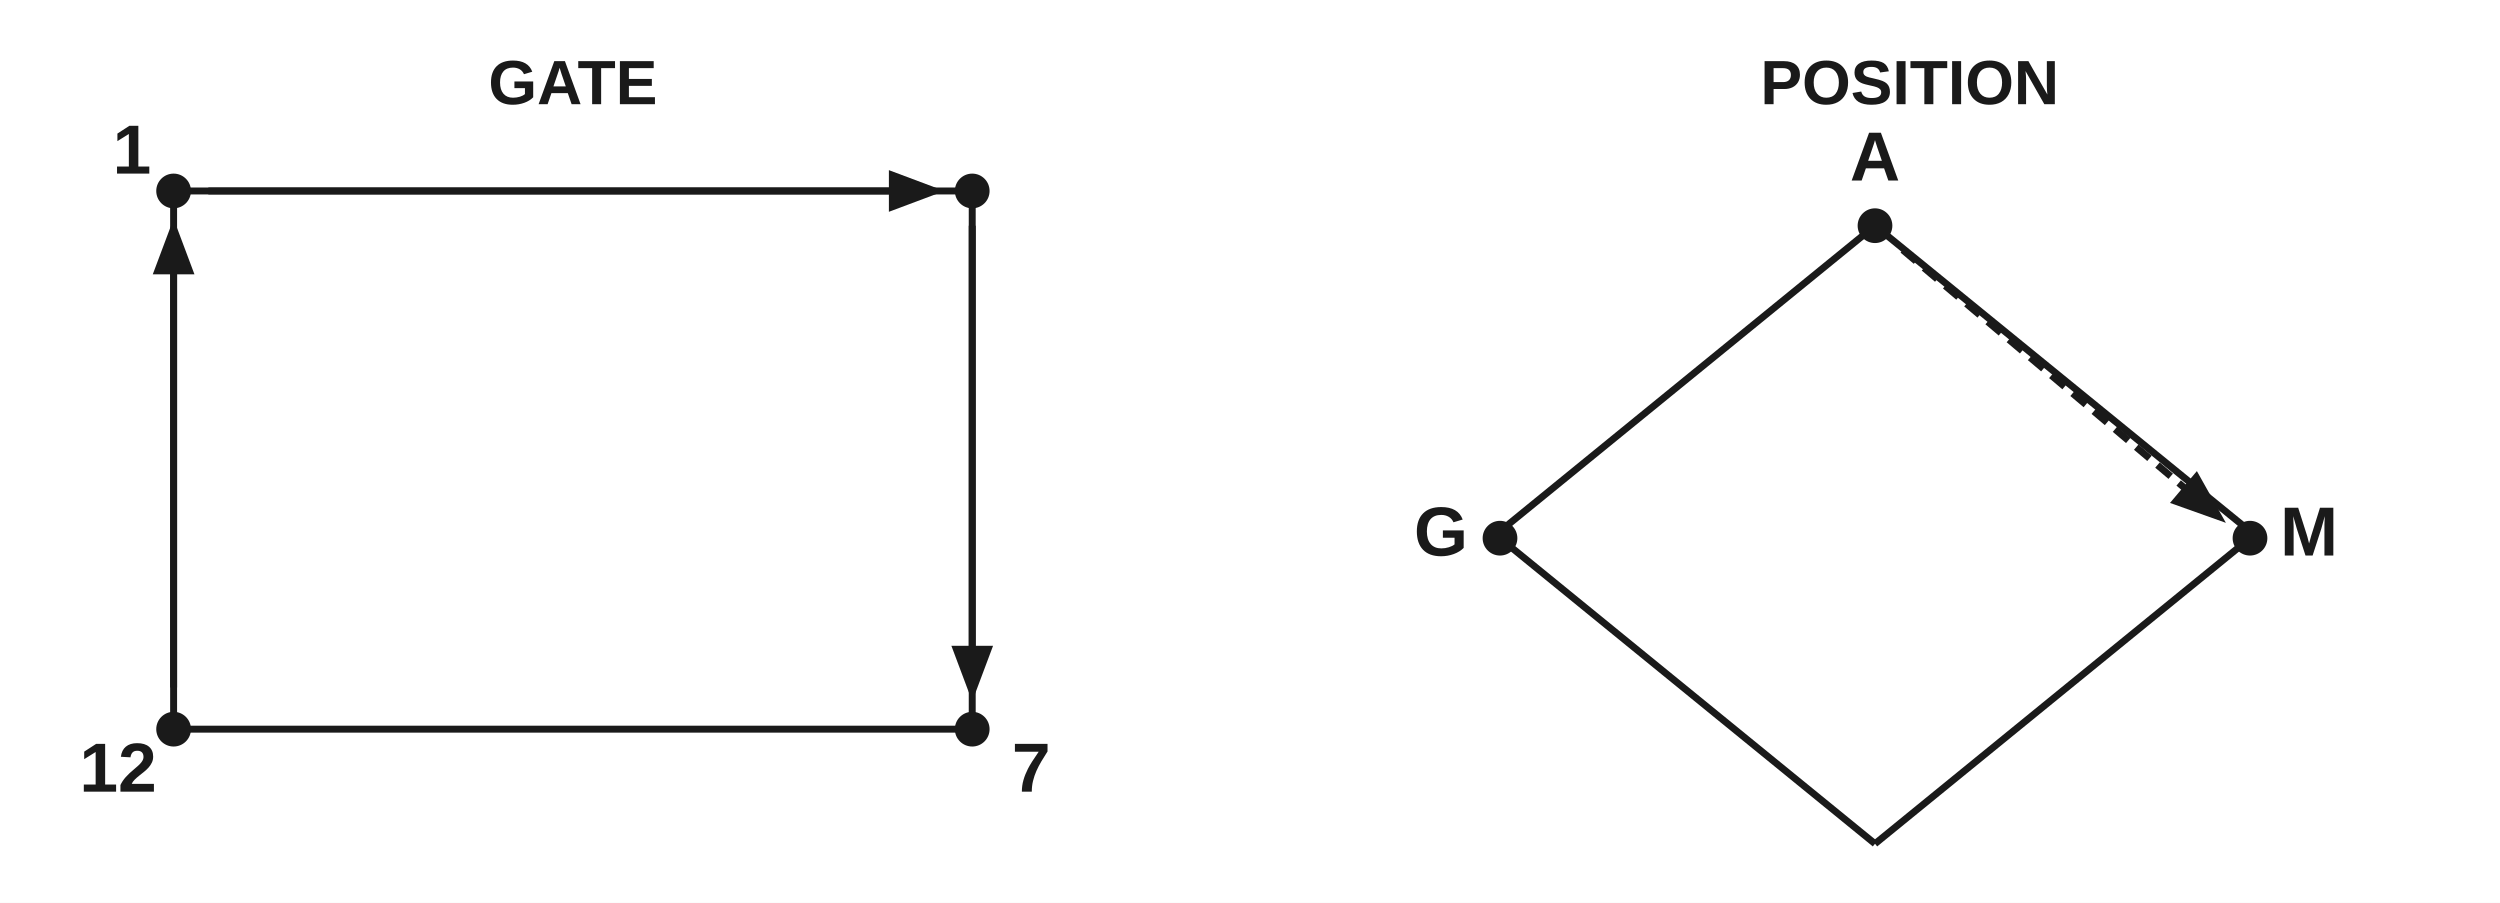
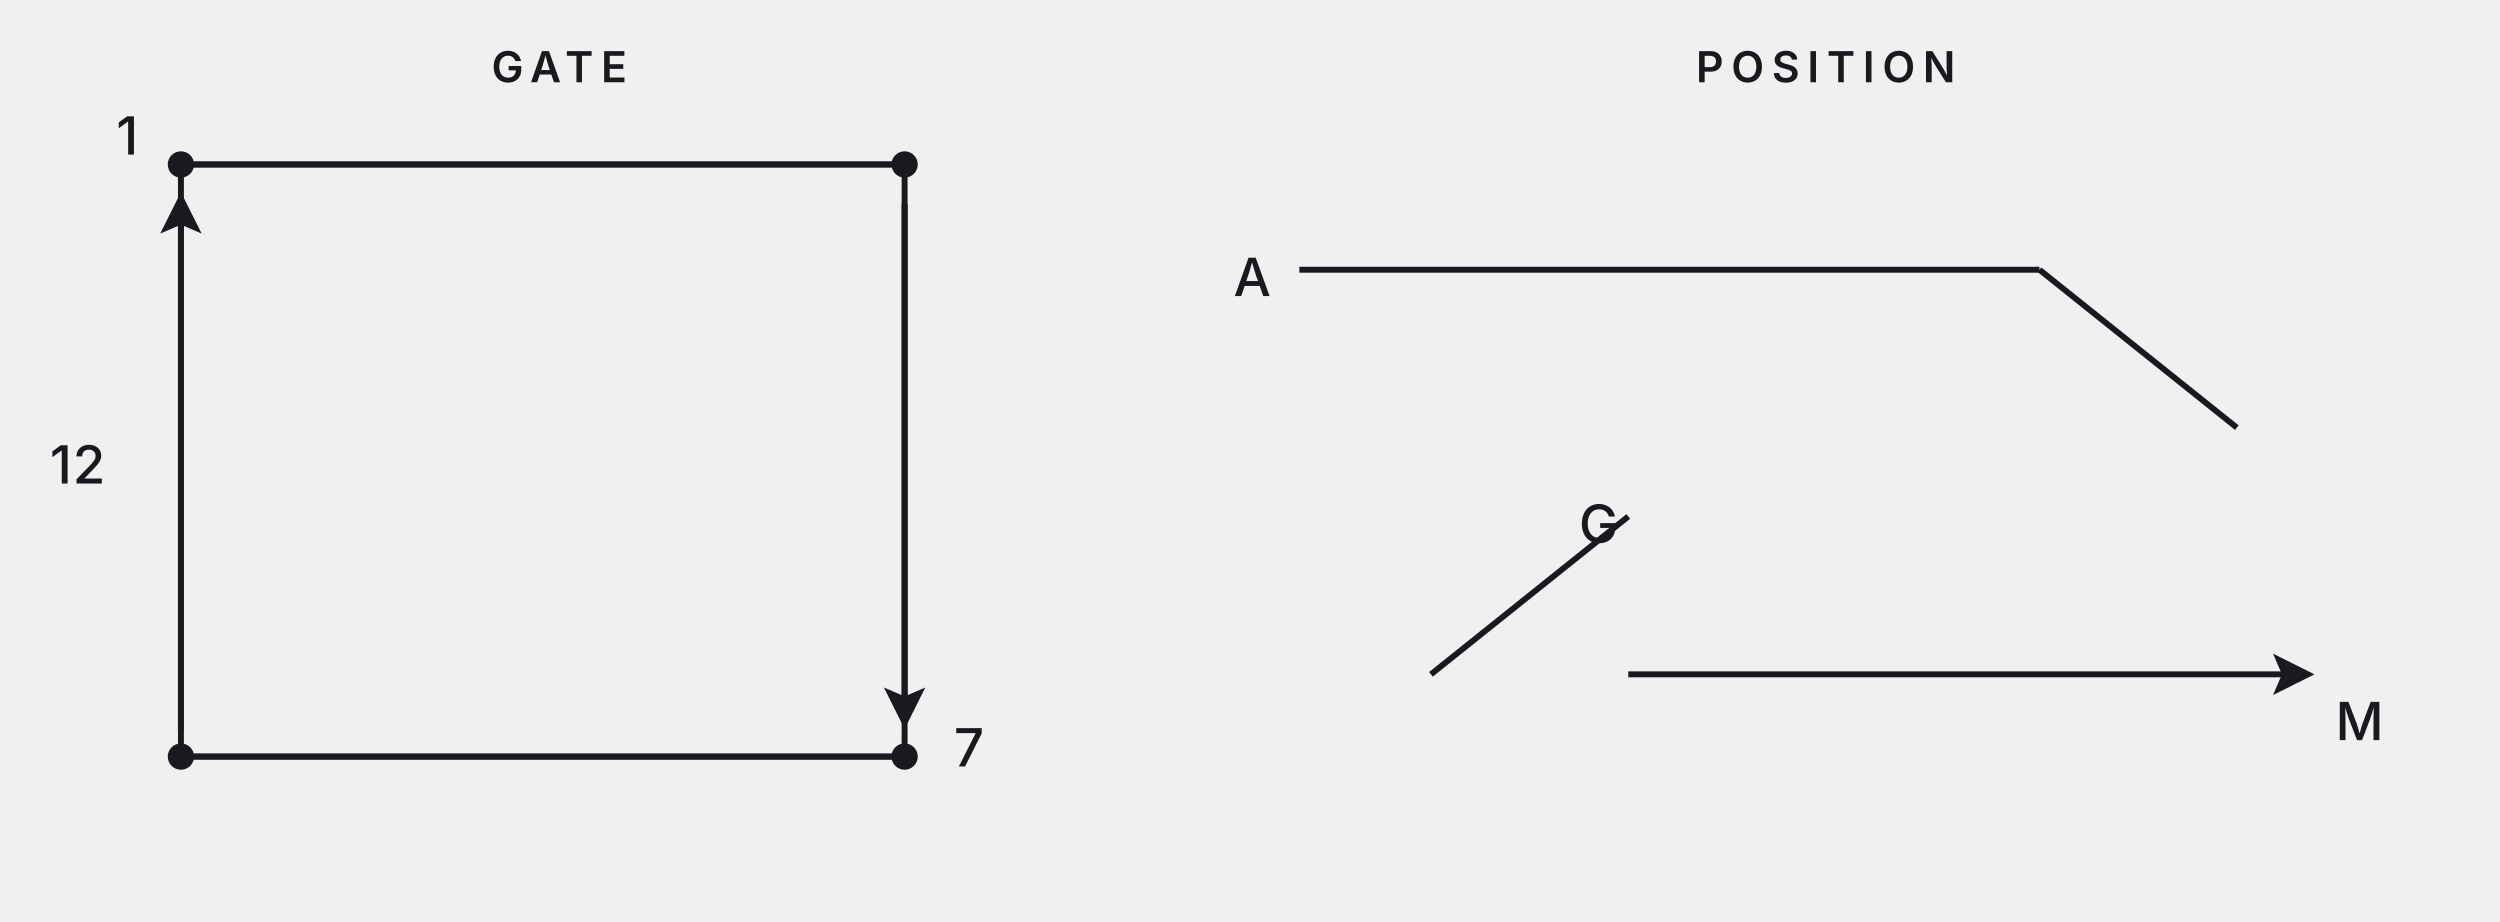
- <svg xmlns="http://www.w3.org/2000/svg" viewBox="0 0 720 260" width="720" height="260">
-   <rect width="720" height="260" fill="white" />
+ <svg xmlns="http://www.w3.org/2000/svg" viewBox="0 0 760 280">
  <defs>
-     <marker id="arrow" markerWidth="8" markerHeight="8" refX="6" refY="3" orient="auto">
-       <path d="M0,0 L0,6 L8,3 z" fill="#1a1a1a" />
-     </marker>
-     <marker id="arrow-dash" markerWidth="8" markerHeight="8" refX="6" refY="3" orient="auto">
-       <path d="M0,0 L0,6 L8,3 z" fill="#1a1a1a" />
+     <marker id="arrowB" markerWidth="7" markerHeight="7" refX="5" refY="3.5" orient="auto">
+       <path d="M0,0 L7,3.5 L0,7 L1.5,3.5 Z" fill="#19191f" />
    </marker>
  </defs>
-   <text x="165" y="30" text-anchor="middle" font-family="Arial,Helvetica,sans-serif" font-size="18" font-weight="bold" fill="#1a1a1a">GATE</text>
-   <rect x="50" y="55" width="230" height="155" fill="none" stroke="#1a1a1a" stroke-width="2" />
-   <circle cx="50" cy="55" r="5" fill="#1a1a1a" />
-   <circle cx="280" cy="55" r="5" fill="#1a1a1a" />
-   <circle cx="280" cy="210" r="5" fill="#1a1a1a" />
-   <circle cx="50" cy="210" r="5" fill="#1a1a1a" />
-   <text x="38" y="50" text-anchor="middle" font-family="Arial,Helvetica,sans-serif" font-size="20" font-weight="bold" fill="#1a1a1a">1</text>
-   <text x="34" y="228" text-anchor="middle" font-family="Arial,Helvetica,sans-serif" font-size="20" font-weight="bold" fill="#1a1a1a">12</text>
-   <text x="297" y="228" text-anchor="middle" font-family="Arial,Helvetica,sans-serif" font-size="20" font-weight="bold" fill="#1a1a1a">7</text>
-   <line x1="60" y1="55" x2="268" y2="55" stroke="#1a1a1a" stroke-width="2" marker-end="url(#arrow)" />
-   <line x1="280" y1="65" x2="280" y2="198" stroke="#1a1a1a" stroke-width="2" marker-end="url(#arrow)" />
-   <line x1="50" y1="198" x2="50" y2="67" stroke="#1a1a1a" stroke-width="2" marker-end="url(#arrow)" />
-   <text x="550" y="30" text-anchor="middle" font-family="Arial,Helvetica,sans-serif" font-size="18" font-weight="bold" fill="#1a1a1a">POSITION</text>
-   <line x1="540" y1="65" x2="432" y2="153" stroke="#1a1a1a" stroke-width="2" />
-   <line x1="540" y1="65" x2="648" y2="153" stroke="#1a1a1a" stroke-width="2" />
-   <line x1="432" y1="155" x2="540" y2="243" stroke="#1a1a1a" stroke-width="2" />
-   <line x1="648" y1="155" x2="540" y2="243" stroke="#1a1a1a" stroke-width="2" />
-   <circle cx="540" cy="65" r="5" fill="#1a1a1a" />
-   <circle cx="432" cy="155" r="5" fill="#1a1a1a" />
-   <circle cx="648" cy="155" r="5" fill="#1a1a1a" />
-   <text x="540" y="52" text-anchor="middle" font-family="Arial,Helvetica,sans-serif" font-size="20" font-weight="bold" fill="#1a1a1a">A</text>
-   <text x="415" y="160" text-anchor="middle" font-family="Arial,Helvetica,sans-serif" font-size="20" font-weight="bold" fill="#1a1a1a">G</text>
-   <text x="665" y="160" text-anchor="middle" font-family="Arial,Helvetica,sans-serif" font-size="20" font-weight="bold" fill="#1a1a1a">M</text>
-   <line x1="548" y1="72" x2="638" y2="148" stroke="#1a1a1a" stroke-width="2" marker-end="url(#arrow-dash)" stroke-dasharray="5,3" />
+   <text x="170" y="25" font-family="Inter, system-ui, sans-serif" font-size="13" font-weight="600" letter-spacing="0.18em" fill="#19191f" text-anchor="middle">GATE</text>
+   <rect x="55" y="50" width="220" height="180" fill="none" stroke="#19191f" stroke-width="1.8" />
+   <circle cx="55" cy="50" r="4" fill="#19191f" />
+   <circle cx="275" cy="50" r="4" fill="#19191f" />
+   <circle cx="275" cy="230" r="4" fill="#19191f" />
+   <circle cx="55" cy="230" r="4" fill="#19191f" />
+   <text x="42" y="47" font-family="Inter, system-ui, sans-serif" font-size="16" font-weight="500" letter-spacing="0.02em" fill="#19191f" text-anchor="end">1</text>
+   <text x="32" y="147" font-family="Inter, system-ui, sans-serif" font-size="16" font-weight="500" letter-spacing="0.02em" fill="#19191f" text-anchor="end">12</text>
+   <text x="290" y="233" font-family="Inter, system-ui, sans-serif" font-size="16" font-weight="500" letter-spacing="0.02em" fill="#19191f">7</text>
+   <line x1="55" y1="222" x2="55" y2="62" stroke="#19191f" stroke-width="1.8" marker-end="url(#arrowB)" />
+   <line x1="275" y1="62" x2="275" y2="218" stroke="#19191f" stroke-width="1.8" marker-end="url(#arrowB)" />
+   <line x1="55" y1="50" x2="275" y2="50" stroke="#19191f" stroke-width="1.8" />
+   <line x1="55" y1="230" x2="275" y2="230" stroke="#19191f" stroke-width="1.8" />
+   <text x="555" y="25" font-family="Inter, system-ui, sans-serif" font-size="13" font-weight="600" letter-spacing="0.18em" fill="#19191f" text-anchor="middle">POSITION</text>
+   <text x="375" y="90" font-family="Inter, system-ui, sans-serif" font-size="16" font-weight="500" letter-spacing="0.02em" fill="#19191f">A</text>
+   <text x="480" y="165" font-family="Inter, system-ui, sans-serif" font-size="16" font-weight="500" letter-spacing="0.02em" fill="#19191f">G</text>
+   <text x="710" y="225" font-family="Inter, system-ui, sans-serif" font-size="16" font-weight="500" letter-spacing="0.02em" fill="#19191f">M</text>
+   <line x1="395" y1="82" x2="620" y2="82" stroke="#19191f" stroke-width="1.8" />
+   <line x1="620" y1="82" x2="680" y2="130" stroke="#19191f" stroke-width="1.8" />
+   <line x1="435" y1="205" x2="495" y2="157" stroke="#19191f" stroke-width="1.8" />
+   <line x1="495" y1="205" x2="700" y2="205" stroke="#19191f" stroke-width="1.8" marker-end="url(#arrowB)" />
</svg>
